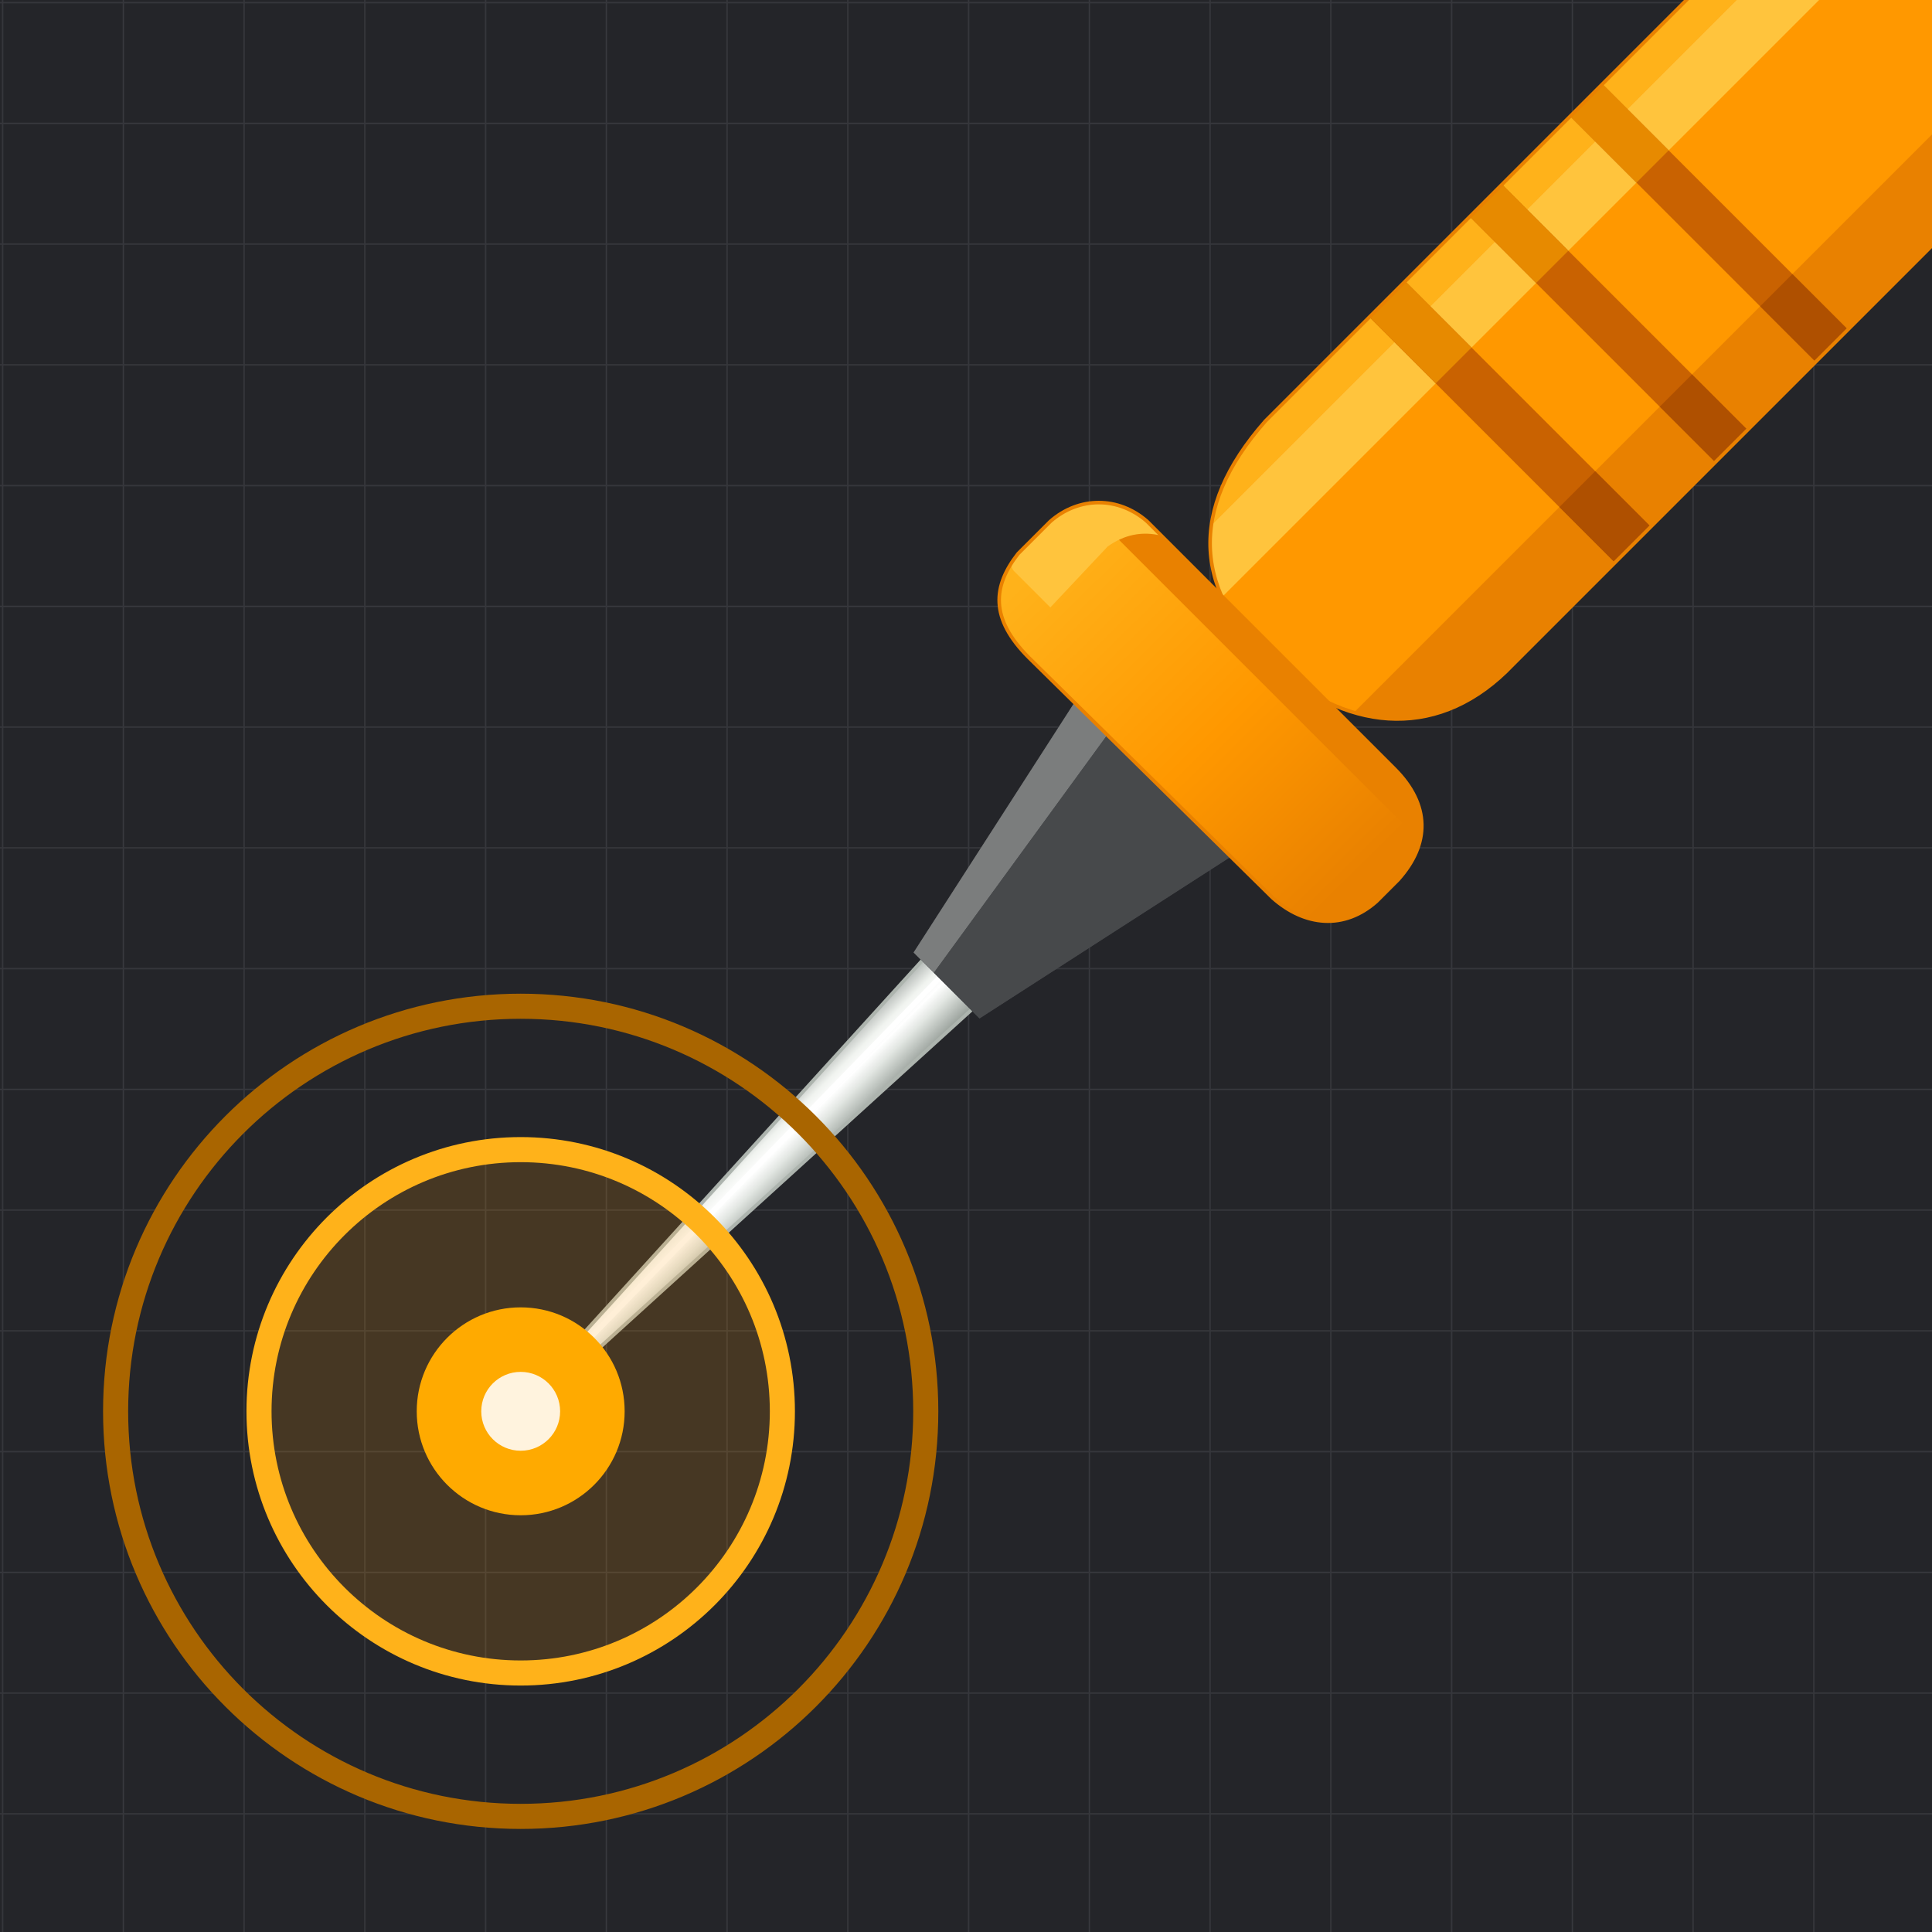
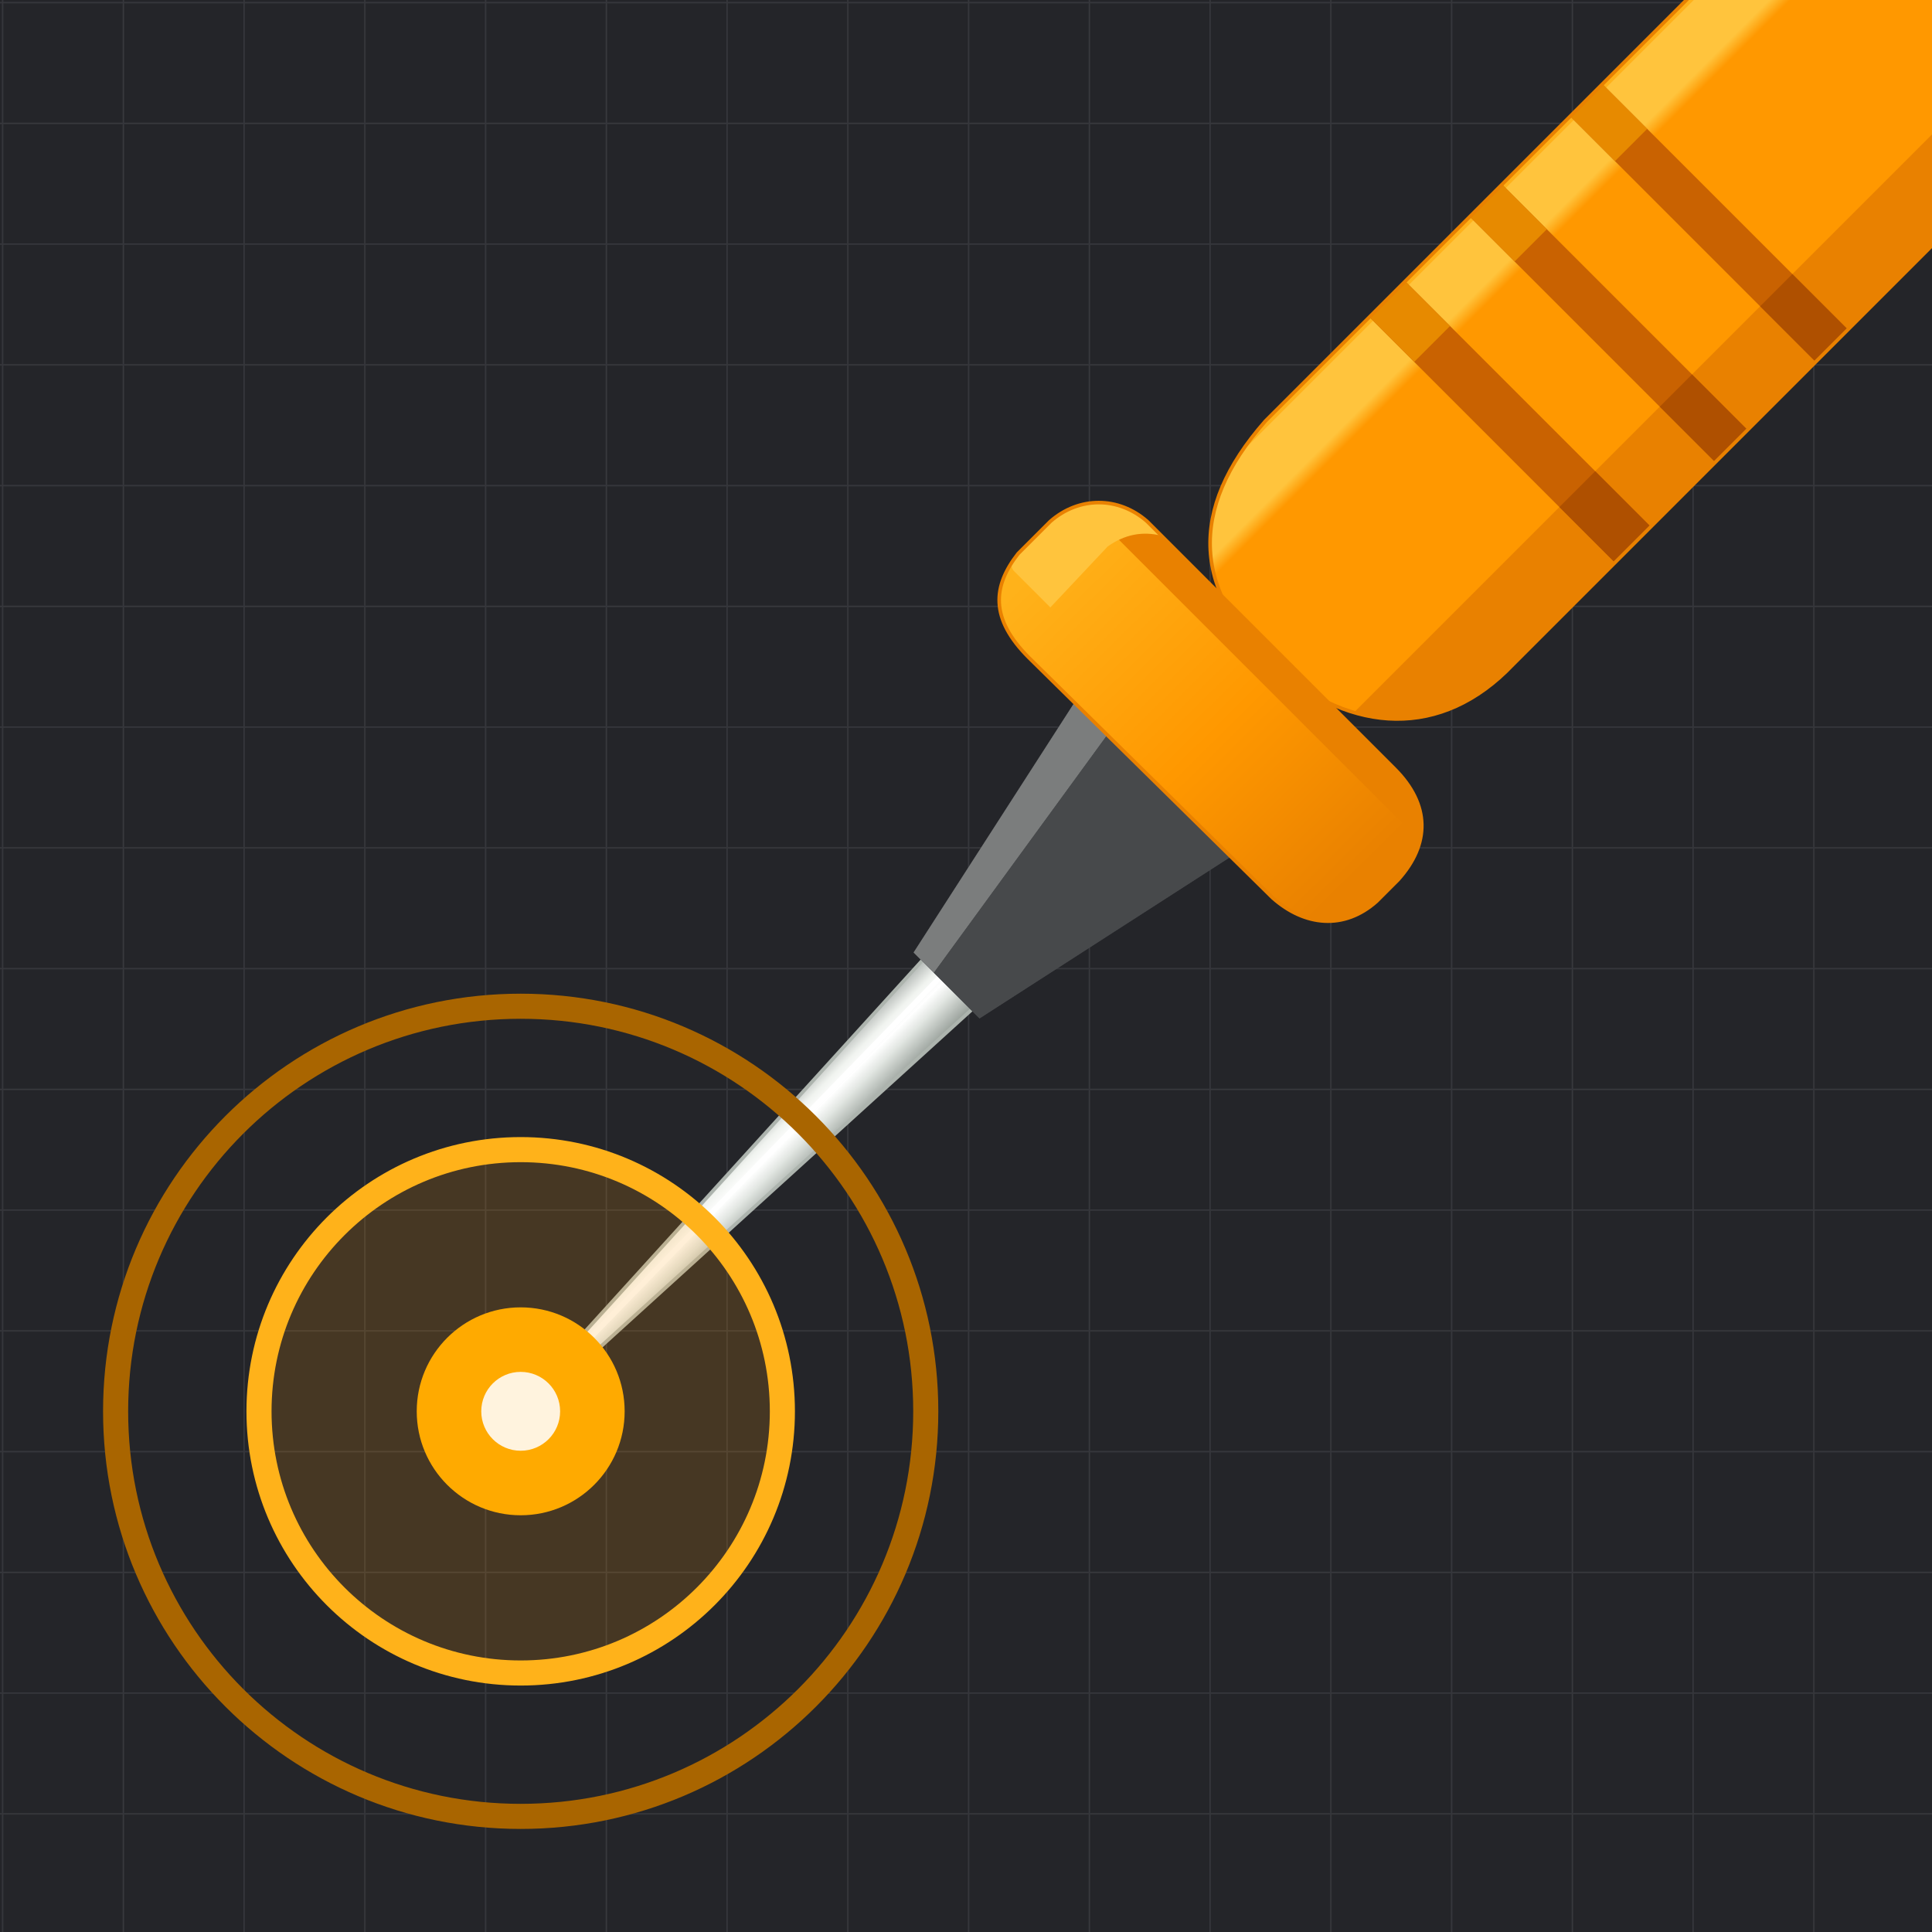
<svg xmlns="http://www.w3.org/2000/svg" width="1024" height="1024" viewBox="0 0 1024 1024" role="img" aria-labelledby="title description">
  <defs>
    <pattern id="grid" x="1" y="1" width="64" height="64" patternUnits="userSpaceOnUse">
      <path d="M64 0H0V64" fill="none" stroke="#35363B" stroke-width="1.5" />
    </pattern>
    <linearGradient id="metal" x1="0" y1="-10" x2="0" y2="10" gradientUnits="userSpaceOnUse">
      <stop offset="0" stop-color="#B0B5B2" />
      <stop offset=".26" stop-color="#F0F3EF" />
      <stop offset=".44" stop-color="#FFFFFF" />
      <stop offset=".62" stop-color="#E2E6E2" />
      <stop offset="1" stop-color="#939B95" />
    </linearGradient>
    <linearGradient id="guard-fill" x1="441" y1="550" x2="528" y2="638" gradientUnits="userSpaceOnUse">
      <stop offset="0" stop-color="#FFB21A" />
      <stop offset=".55" stop-color="#FF9800" />
      <stop offset="1" stop-color="#E98100" />
+     </linearGradient>
+     <linearGradient id="handle-highlight" x1="500" y1="516" x2="513.5" y2="529.5" gradientUnits="userSpaceOnUse">
+       <stop offset="0" stop-color="#FFC43D" />
+       <stop offset=".78" stop-color="#FFC43D" />
+       <stop offset="1" stop-color="#FF9800" />
    </linearGradient>
    <clipPath id="handle-clip">
      <path d="M498 516L792 222C814 200 837 208 852 222C877 245 877 274 858 293L567 584C547 605 522 603 501 585C478 564 476 541 498 516Z" />
    </clipPath>
    <clipPath id="bands-clip">
      <path d="M470 430L670 630L680 620L480 420Z M498 402L698 602L707 593L507 393Z M526 374L726 574L735 565L535 365Z" />
    </clipPath>
    <clipPath id="guard-clip">
      <path d="M429 553L438 544C446 537 457 537 465 544L534 613C544 623 544 634 535 644L529 650C520 658 509 657 500 649L432 582C421 571 422 562 429 553Z" />
    </clipPath>
  </defs>
  <rect width="1024" height="1024" fill="#242529" />
  <rect width="1024" height="1024" fill="url(#grid)" />
  <g transform="translate(-275.5 -757.25) scale(1.9)">
    <g transform="translate(290.25 792.25) rotate(-45)">
      <path d="M0 0Q0-1.25 3-1.8L174-10V10L3 1.8Q0 1.25 0 0Z" fill="url(#metal)" stroke="#ADB4AE" stroke-width="1" stroke-linejoin="round" />
      <path d="M3-.4L174-3" fill="none" stroke="#FFFFFF" stroke-width="1.5" stroke-linecap="round" />
      <path d="M168-13L251-31V31L168 13Z" fill="#434548" />
      <path d="M168-13L251-31V-18L168-5Z" fill="#7B7D7D" />
      <path d="M168-5L251-18V31L168 13Z" fill="#47494B" />
    </g>
    <g clip-path="url(#handle-clip)">
      <rect x="475" y="195" width="410" height="415" fill="#FF9800" />
-       <path d="M350 664L950 64V78L350 678Z" fill="#FFB21A" />
-       <path d="M350 678L950 78V101L350 701Z" fill="#FFC43D" />
+       <path d="M350 664L950 64V66L350 666Z" fill="#FFB21A" />
+       <path d="M350 666L950 66V93L350 693Z" fill="url(#handle-highlight)" />
      <path d="M350 770L950 170V215L350 815Z" fill="#E98100" />
      <g clip-path="url(#bands-clip)">
        <rect x="475" y="195" width="410" height="415" fill="#C96201" />
-         <path d="M350 664L950 64V101L350 701Z" fill="#E78A00" />
+         <path d="M350 664L950 64V89L350 689Z" fill="#E78A00" />
        <path d="M350 770L950 170V215L350 815Z" fill="#AF5000" />
      </g>
    </g>
    <path d="M498 516L792 222C814 200 837 208 852 222C877 245 877 274 858 293L567 584C547 605 522 603 501 585C478 564 476 541 498 516Z" fill="none" stroke="#E98100" stroke-width="1" />
    <path d="M429 553L438 544C446 537 457 537 465 544L534 613C544 623 544 634 535 644L529 650C520 658 509 657 500 649L432 582C421 571 422 562 429 553Z" fill="url(#guard-fill)" />
    <g clip-path="url(#guard-clip)">
      <path d="M404 496L579 671L593 657L418 482Z" fill="#E98100" />
      <path d="M429 553L438 544C446 537 457 537 465 544L469 548Q461 546 454 551L438 568L428 558Q426 556 429 553Z" fill="#FFC43D" />
    </g>
    <path d="M429 553L438 544C446 537 457 537 465 544L534 613C544 623 544 634 535 644L529 650C520 658 509 657 500 649L432 582C421 571 422 562 429 553Z" fill="none" stroke="#E98100" stroke-width="1" />
    <circle cx="290.25" cy="792.25" r="113" fill="none" stroke="#A96500" stroke-width="7" />
    <circle cx="290.25" cy="792.25" r="73" fill="#FF9800" fill-opacity=".16" stroke="#FFB21A" stroke-width="7" />
    <circle cx="290.25" cy="792.25" r="29" fill="#FFAA00" />
    <circle cx="290.25" cy="792.25" r="11" fill="#FFF3DE" />
  </g>
</svg>
